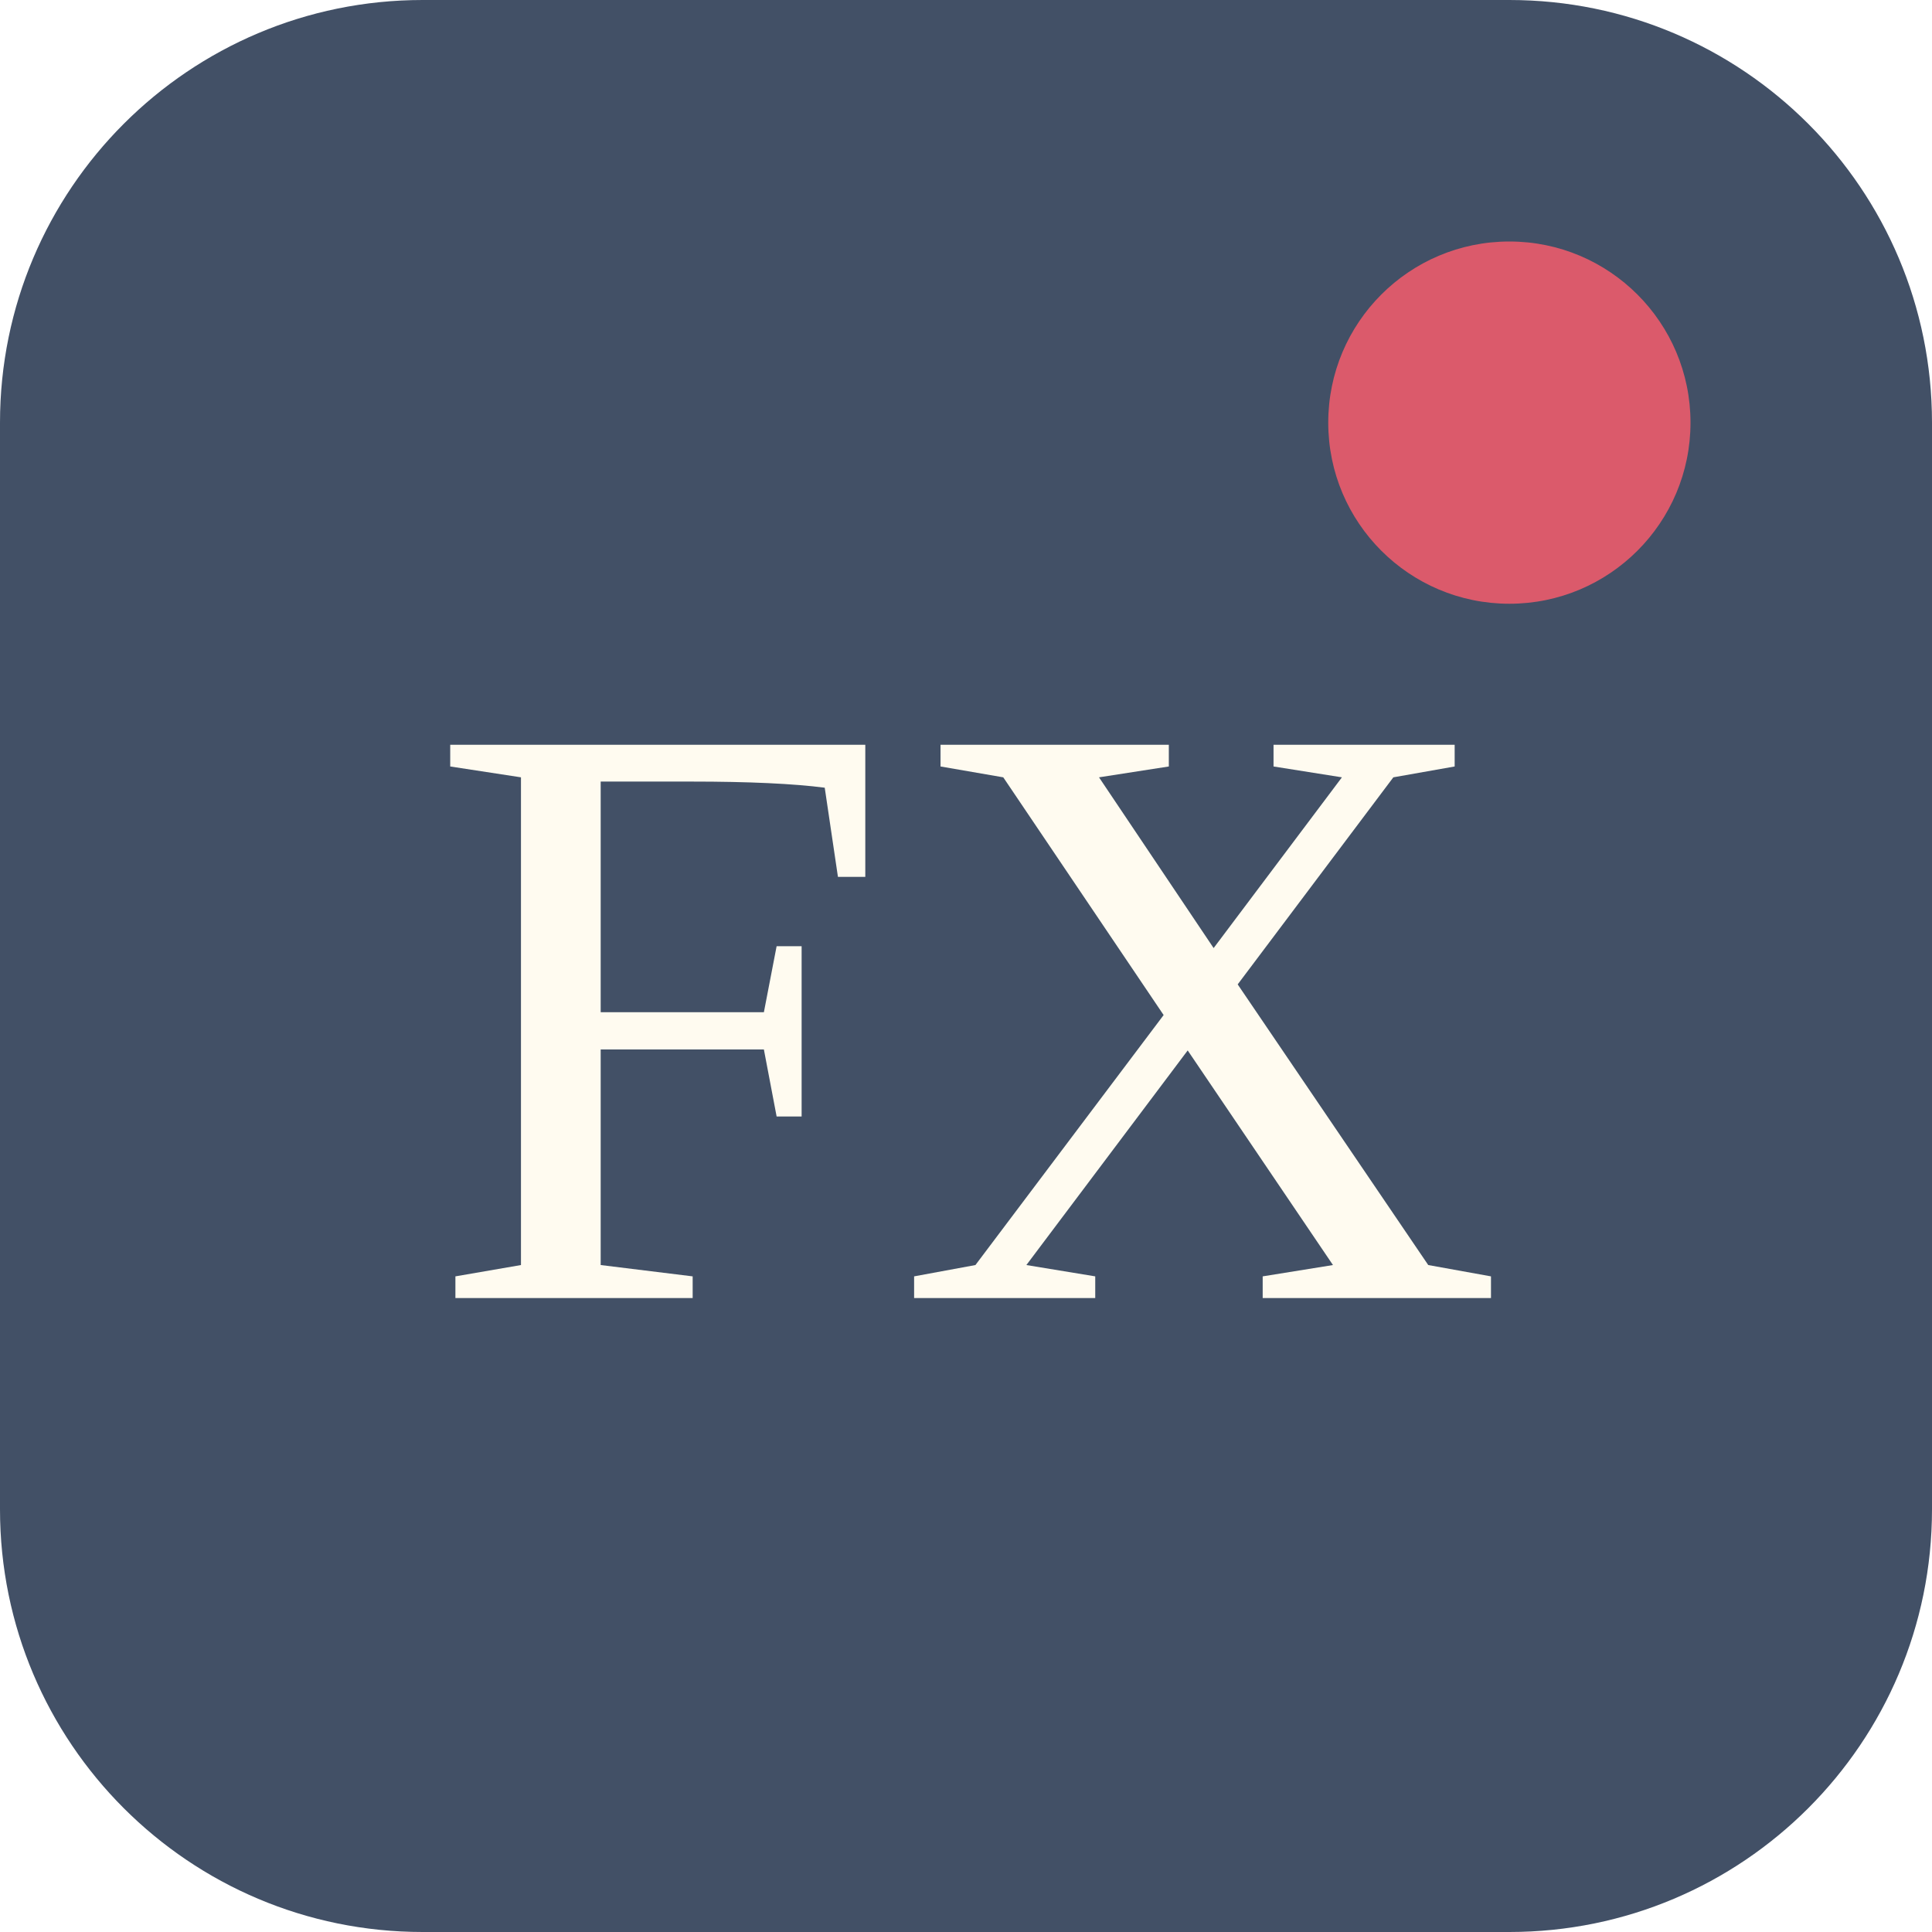
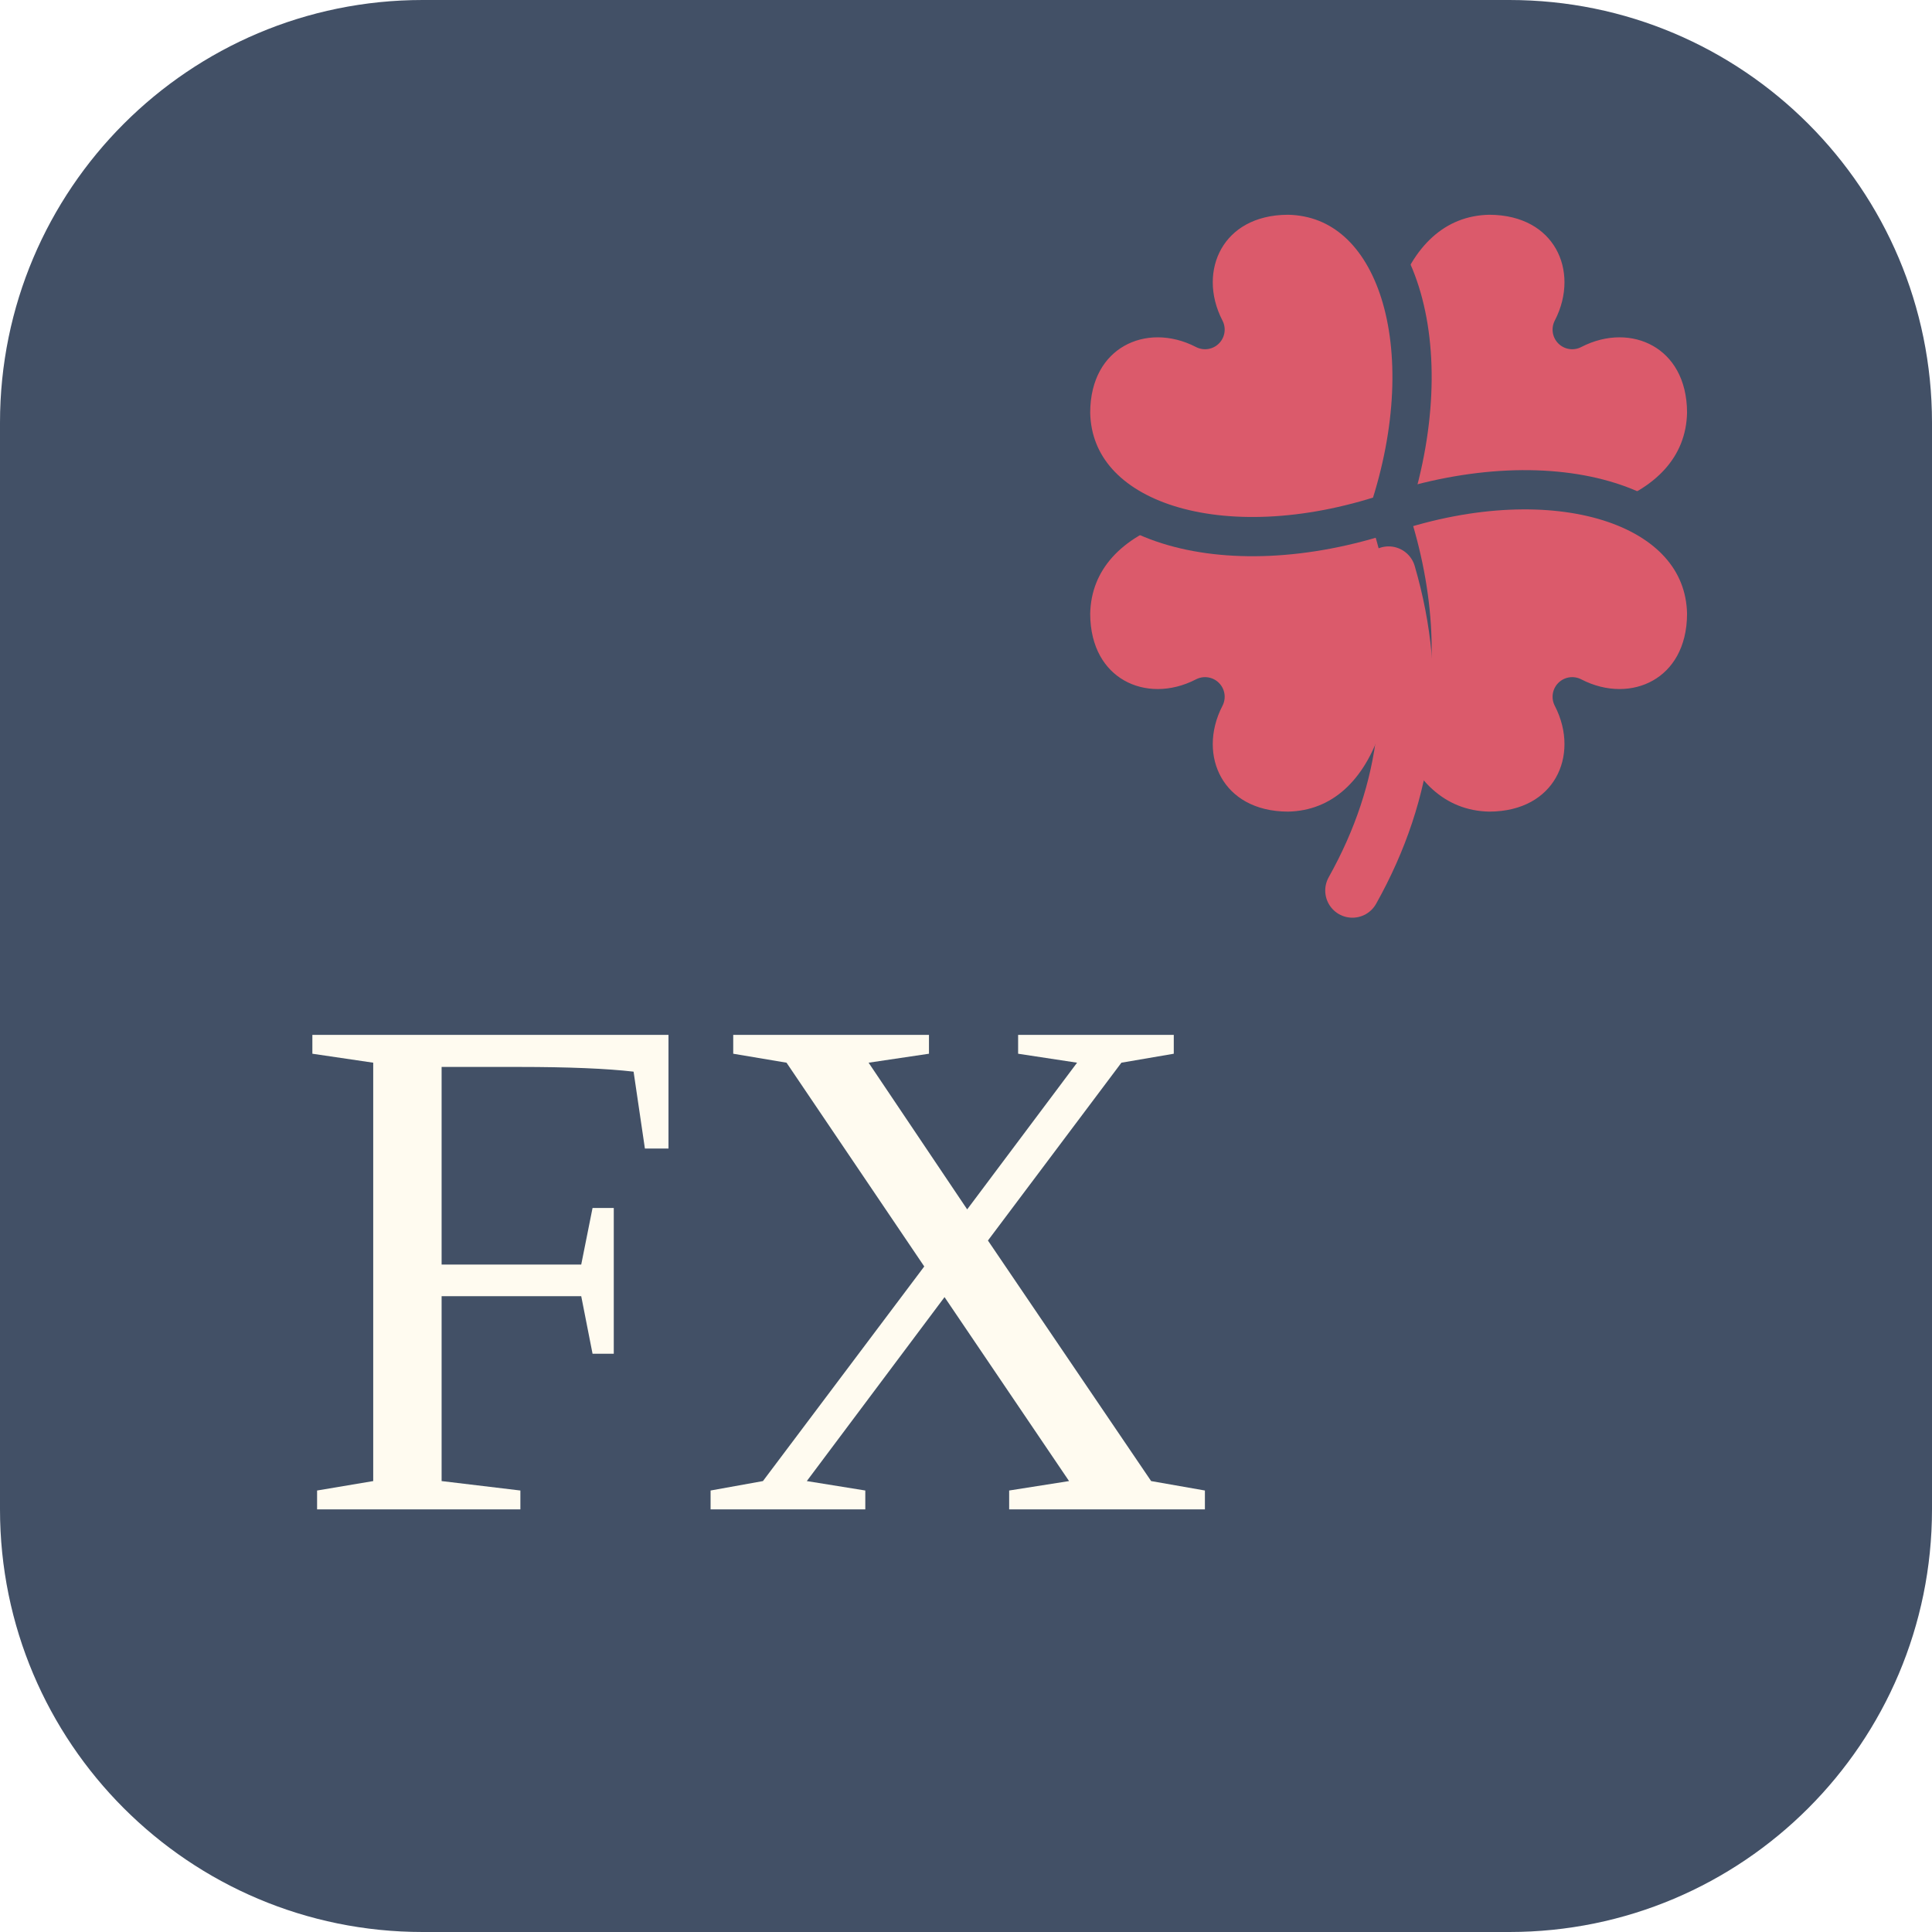
<svg xmlns="http://www.w3.org/2000/svg" viewBox="0 0 64 64">
  <rect width="64" height="64" rx="14" fill="#425066" />
-   <circle cx="50" cy="14" r="6" fill="#db5a6b" />
-   <text x="32" y="43" text-anchor="middle" font-family="Georgia, 'Times New Roman', serif" font-size="28" fill="#fffbf0">FX</text>
+   <g transform="translate(46 17)">
+     <g fill="#db5a6b" stroke="#425066" stroke-width="1.3" stroke-linejoin="round">
+       <path id="leaf" d="M0 0C-5.2-2.6-7.6-7.2-5.1-9.8C-3.2-11.7-0.7-10.8 0-8.6C0.7-10.8 3.2-11.7 5.1-9.8C7.6-7.2 5.2-2.6 0 0Z" transform="rotate(45)" />
+       <use href="#leaf" transform="rotate(90)" />
+       <use href="#leaf" transform="rotate(180)" />
+       <use href="#leaf" transform="rotate(270)" />
+     </g>
+     <path d="M0 2Q1.6 7.5 -1.2 12.5" fill="none" stroke="#db5a6b" stroke-width="1.8" stroke-linecap="round" />
+   </g>
+   <text x="25" y="50" text-anchor="middle" font-family="Georgia, 'Times New Roman', serif" font-size="24" fill="#fffbf0">FX</text>
</svg>
